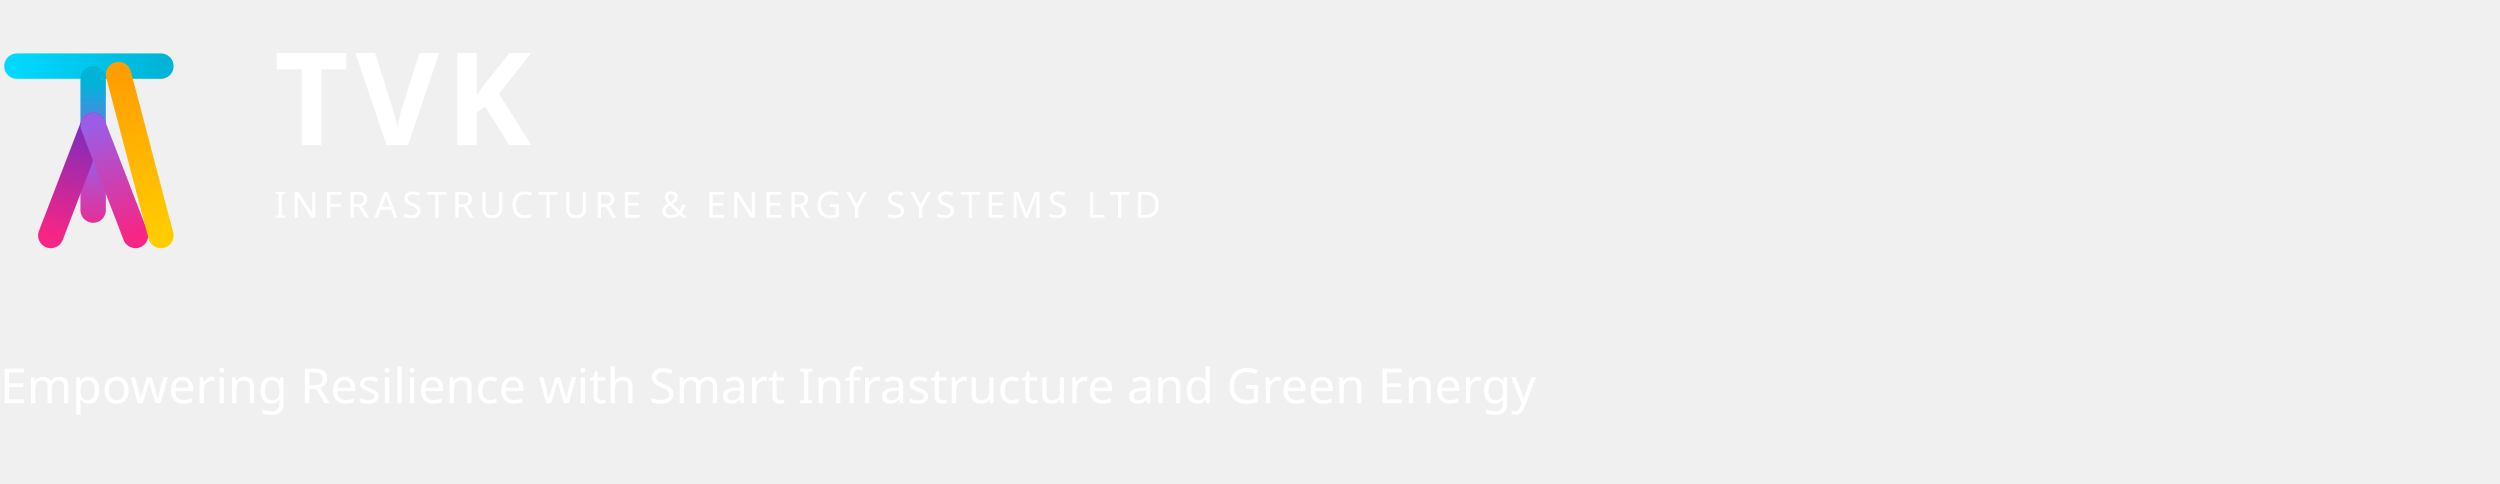
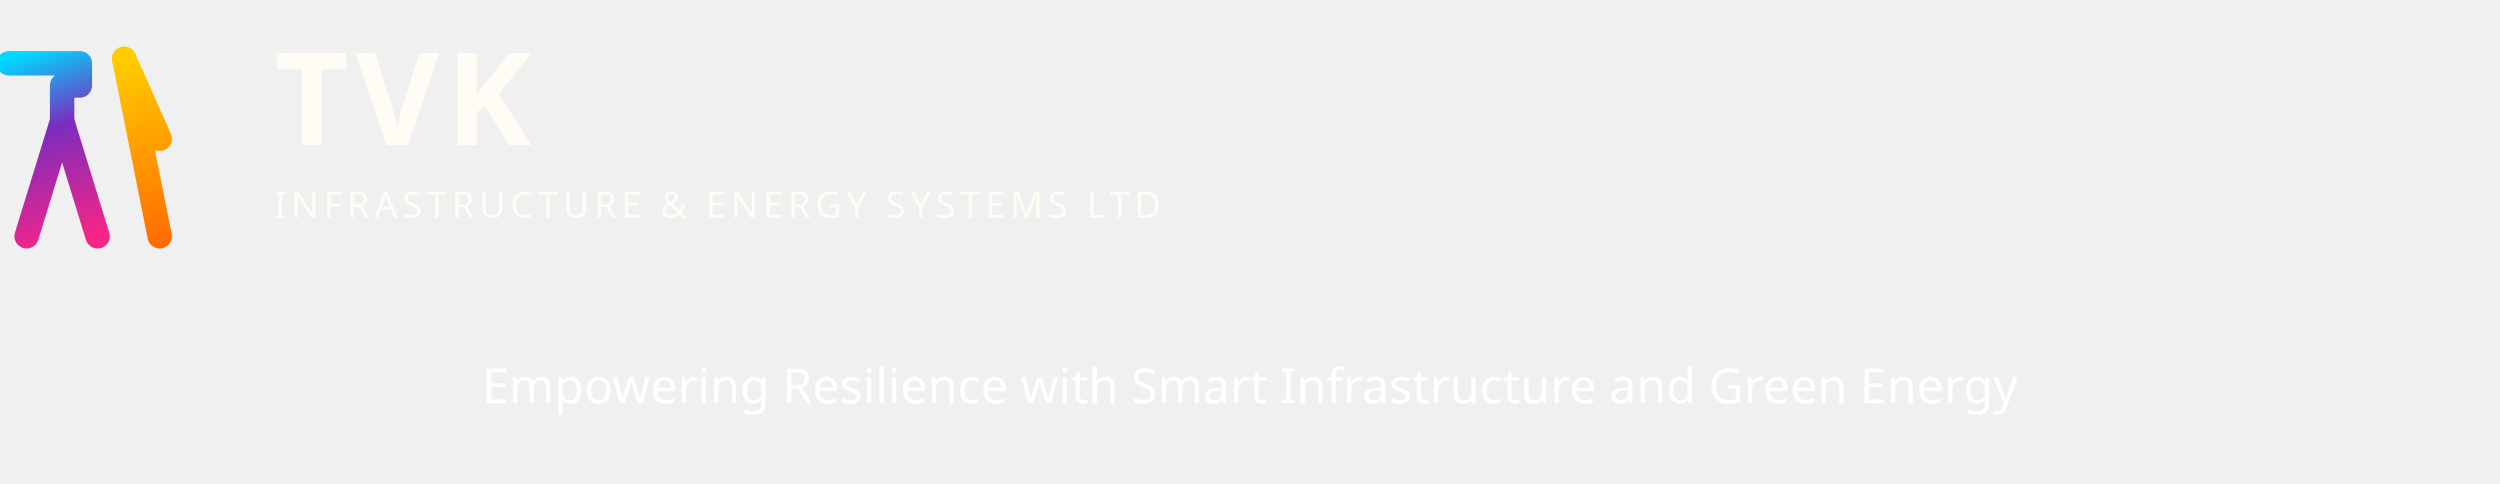
<svg xmlns="http://www.w3.org/2000/svg" viewBox="0 0 620 120" fill="none" role="img" aria-label="TVK Infrastructure and Energy Systems">
  <defs>
-     <linearGradient id="gCyan" x1="4" y1="8" x2="38" y2="8" gradientUnits="userSpaceOnUse">
+     <linearGradient id="tvGrad" x1="2" y1="6" x2="16" y2="48" gradientUnits="userSpaceOnUse">
      <stop offset="0%" stop-color="#00d8ff" />
-       <stop offset="100%" stop-color="#00b4d8" />
-     </linearGradient>
-     <linearGradient id="gStem" x1="22" y1="12" x2="22" y2="48" gradientUnits="userSpaceOnUse">
-       <stop offset="0%" stop-color="#00b4d8" />
-       <stop offset="50%" stop-color="#9b5de5" />
+       <stop offset="40%" stop-color="#7b2cbf" />
      <stop offset="100%" stop-color="#f72585" />
    </linearGradient>
-     <linearGradient id="gVLeft" x1="22" y1="22" x2="12" y2="48" gradientUnits="userSpaceOnUse">
-       <stop offset="0%" stop-color="#7b2cbf" />
-       <stop offset="100%" stop-color="#f72585" />
-     </linearGradient>
-     <linearGradient id="gVRight" x1="22" y1="22" x2="32" y2="48" gradientUnits="userSpaceOnUse">
-       <stop offset="0%" stop-color="#9b5de5" />
-       <stop offset="100%" stop-color="#f72585" />
-     </linearGradient>
-     <linearGradient id="gWarm" x1="28" y1="10" x2="38" y2="48" gradientUnits="userSpaceOnUse">
-       <stop offset="0%" stop-color="#ff9e00" />
-       <stop offset="100%" stop-color="#ffcc00" />
+     <linearGradient id="kGrad" x1="28" y1="6" x2="36" y2="48" gradientUnits="userSpaceOnUse">
+       <stop offset="0%" stop-color="#ffcc00" />
+       <stop offset="100%" stop-color="#ff6b00" />
    </linearGradient>
  </defs>
-   <g transform="translate(0, 8) scale(1.05)" stroke-linecap="round" stroke-linejoin="round">
-     <line x1="4" y1="8" x2="38" y2="8" stroke="url(#gCyan)" stroke-width="6" />
-     <line x1="22" y1="11" x2="22" y2="42" stroke="url(#gStem)" stroke-width="6" />
-     <line x1="22" y1="22" x2="12" y2="48" stroke="url(#gVLeft)" stroke-width="6" />
-     <line x1="22" y1="22" x2="32" y2="48" stroke="url(#gVRight)" stroke-width="6" />
-     <line x1="28" y1="10" x2="38" y2="48" stroke="url(#gWarm)" stroke-width="6" />
+   <g transform="translate(0, 8) scale(1.1)" stroke-linecap="round" stroke-linejoin="round">
+     <polyline points="2,7 18,7 18,12 14,12 14,20 6,46" fill="none" stroke="url(#tvGrad)" stroke-width="5.5" />
+     <line x1="14" y1="20" x2="22" y2="46" stroke="url(#tvGrad)" stroke-width="5.5" />
+     <line x1="28" y1="6" x2="36" y2="24" stroke="url(#kGrad)" stroke-width="5.5" />
+     <line x1="28" y1="6" x2="36" y2="46" stroke="url(#kGrad)" stroke-width="5.5" />
  </g>
-   <text x="68" y="36" fill="#ffffff" font-family="'IBM Plex Sans', system-ui, sans-serif" font-size="32" font-weight="700" letter-spacing="0.05em">TVK</text>
-   <text x="68" y="54" fill="#ffffff" font-family="'IBM Plex Sans', system-ui, sans-serif" font-size="9" font-weight="500" letter-spacing="0.13em">INFRASTRUCTURE &amp; ENERGY SYSTEMS LTD</text>
-   <text x="0" y="100" fill="#ffffff" font-family="'Source Sans 3', system-ui, sans-serif" font-size="12" font-weight="400">Empowering Resilience with Smart Infrastructure and Green Energy</text>
+   <text x="68" y="36" fill="#fefcf4" font-family="'IBM Plex Sans', system-ui, sans-serif" font-size="32" font-weight="700" letter-spacing="0.05em">TVK</text>
+   <text x="68" y="54" fill="#fefcf4" font-family="'IBM Plex Sans', system-ui, sans-serif" font-size="9" font-weight="500" letter-spacing="0.13em">INFRASTRUCTURE &amp; ENERGY SYSTEMS LTD</text>
+   <text x="310" y="100" text-anchor="middle" fill="#ffffff" font-family="'Source Sans 3', system-ui, sans-serif" font-size="12" font-weight="400">Empowering Resilience with Smart Infrastructure and Green Energy</text>
</svg>
